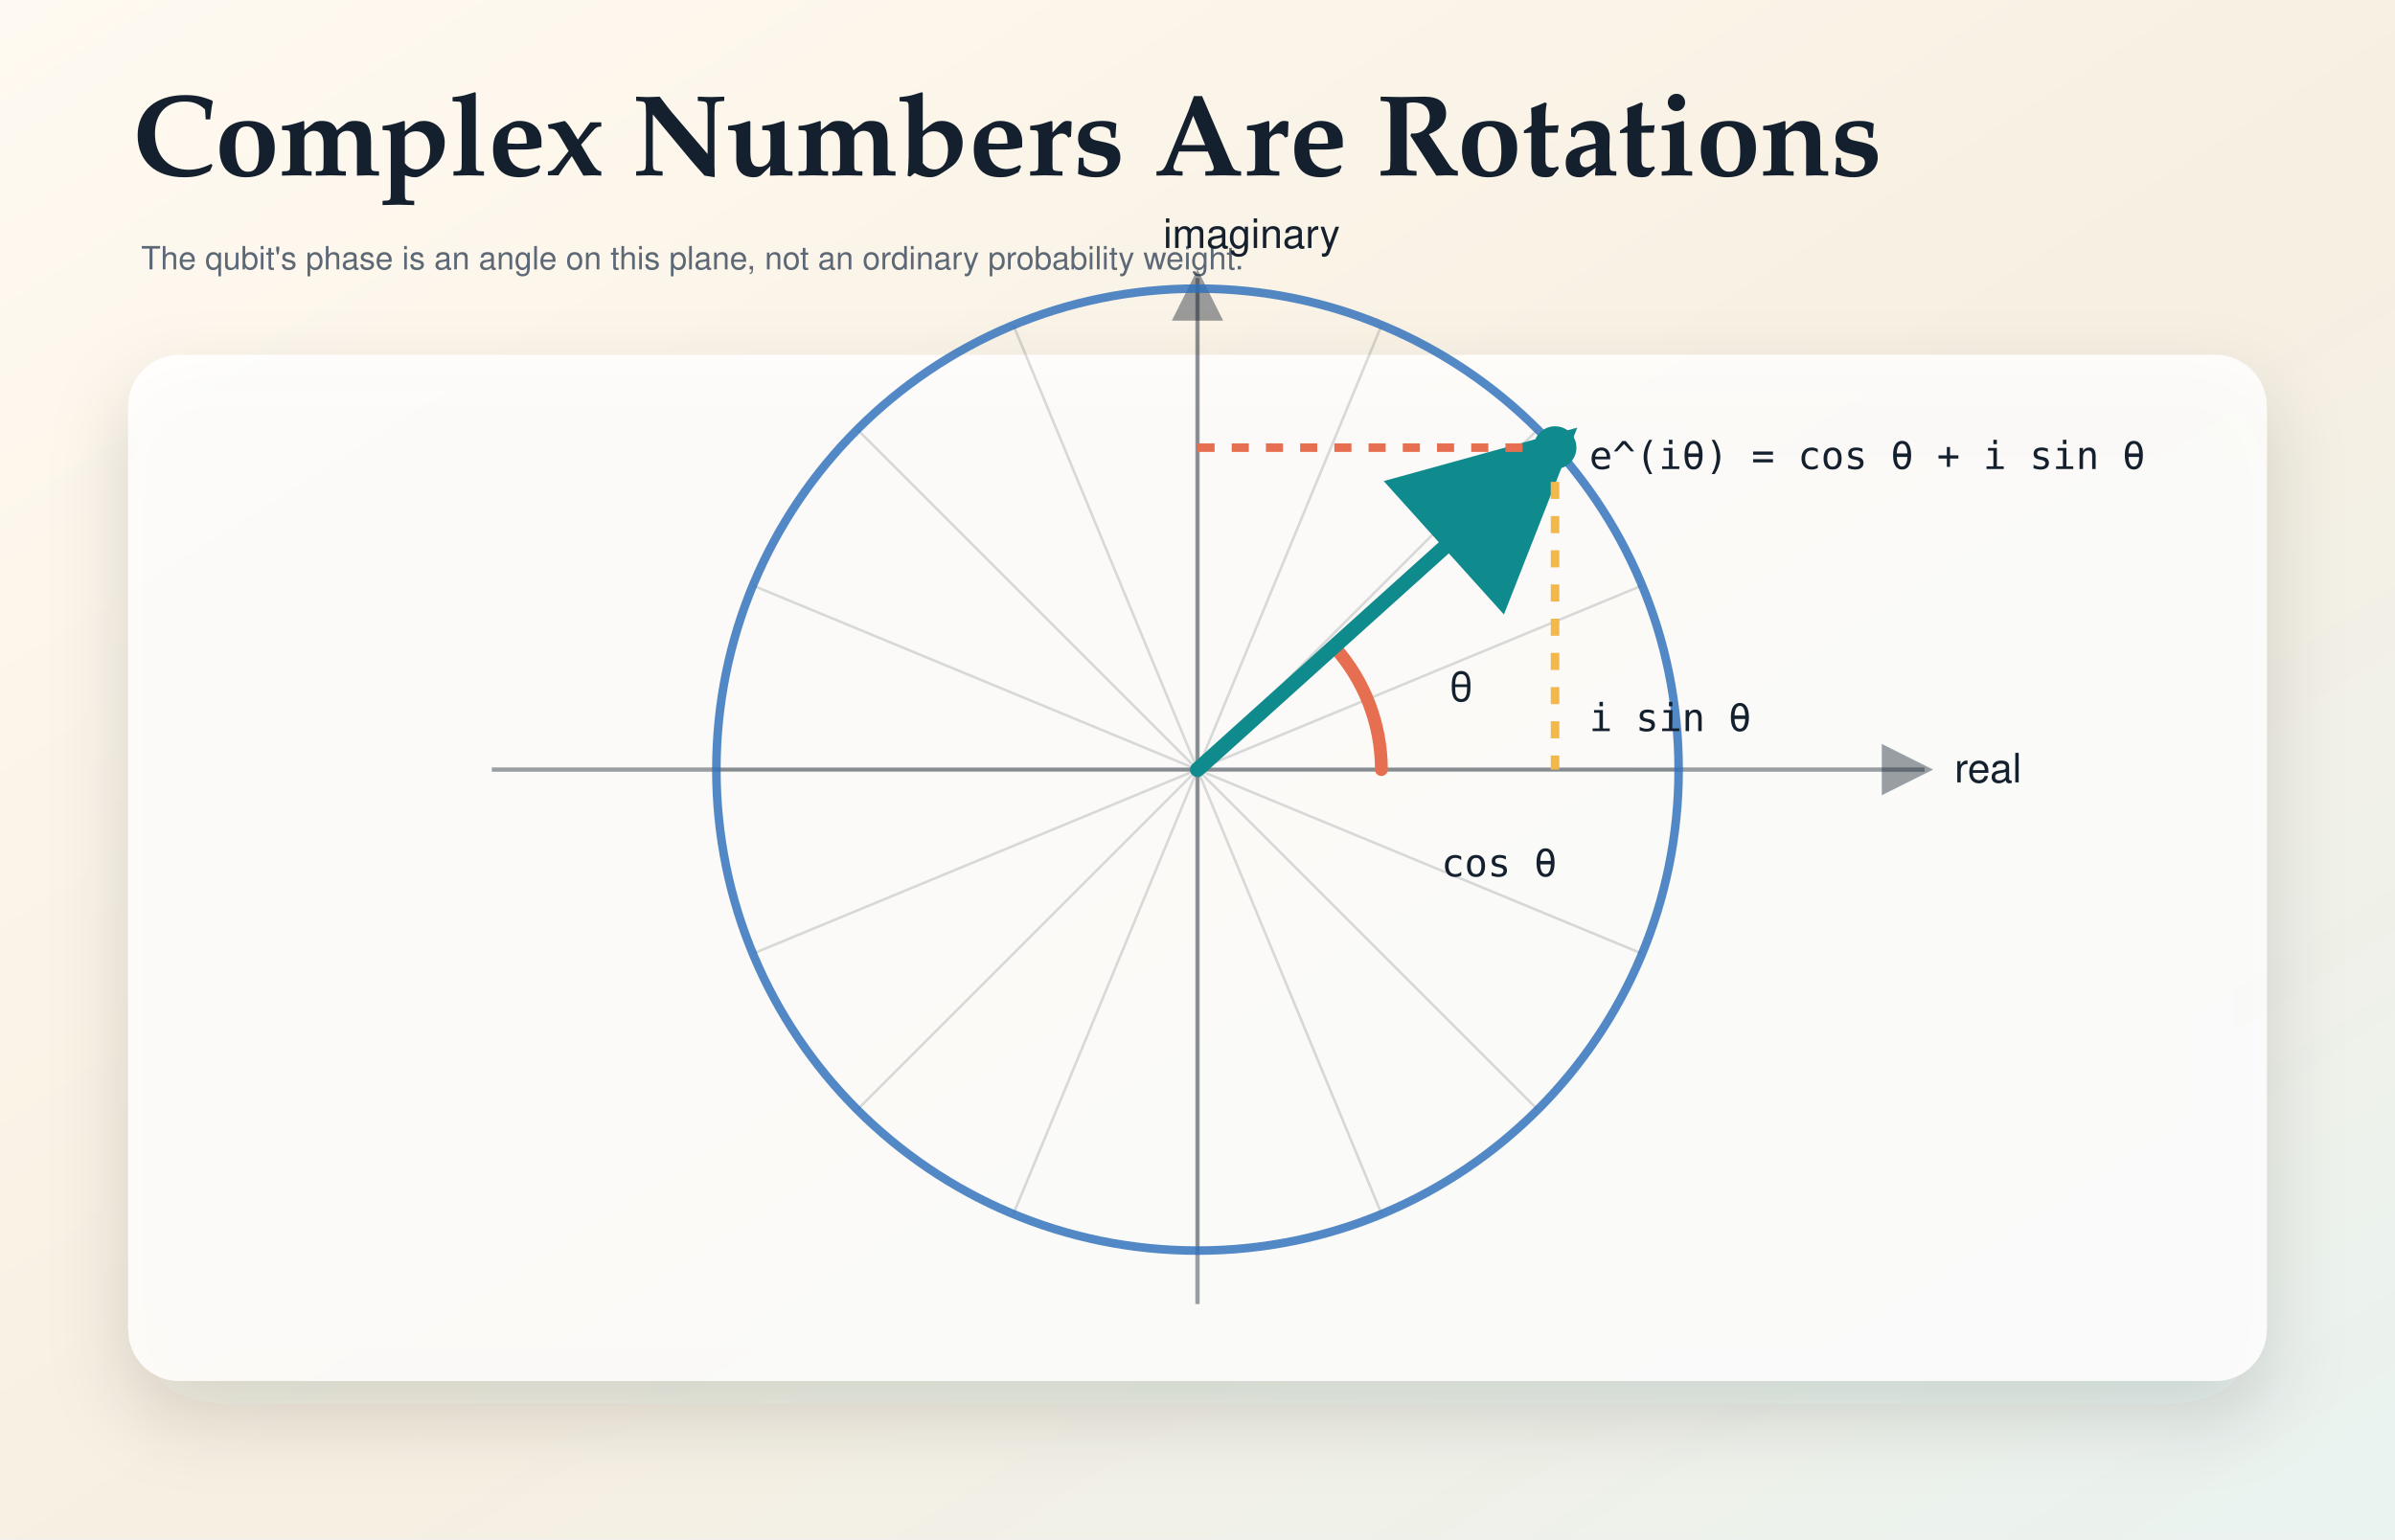
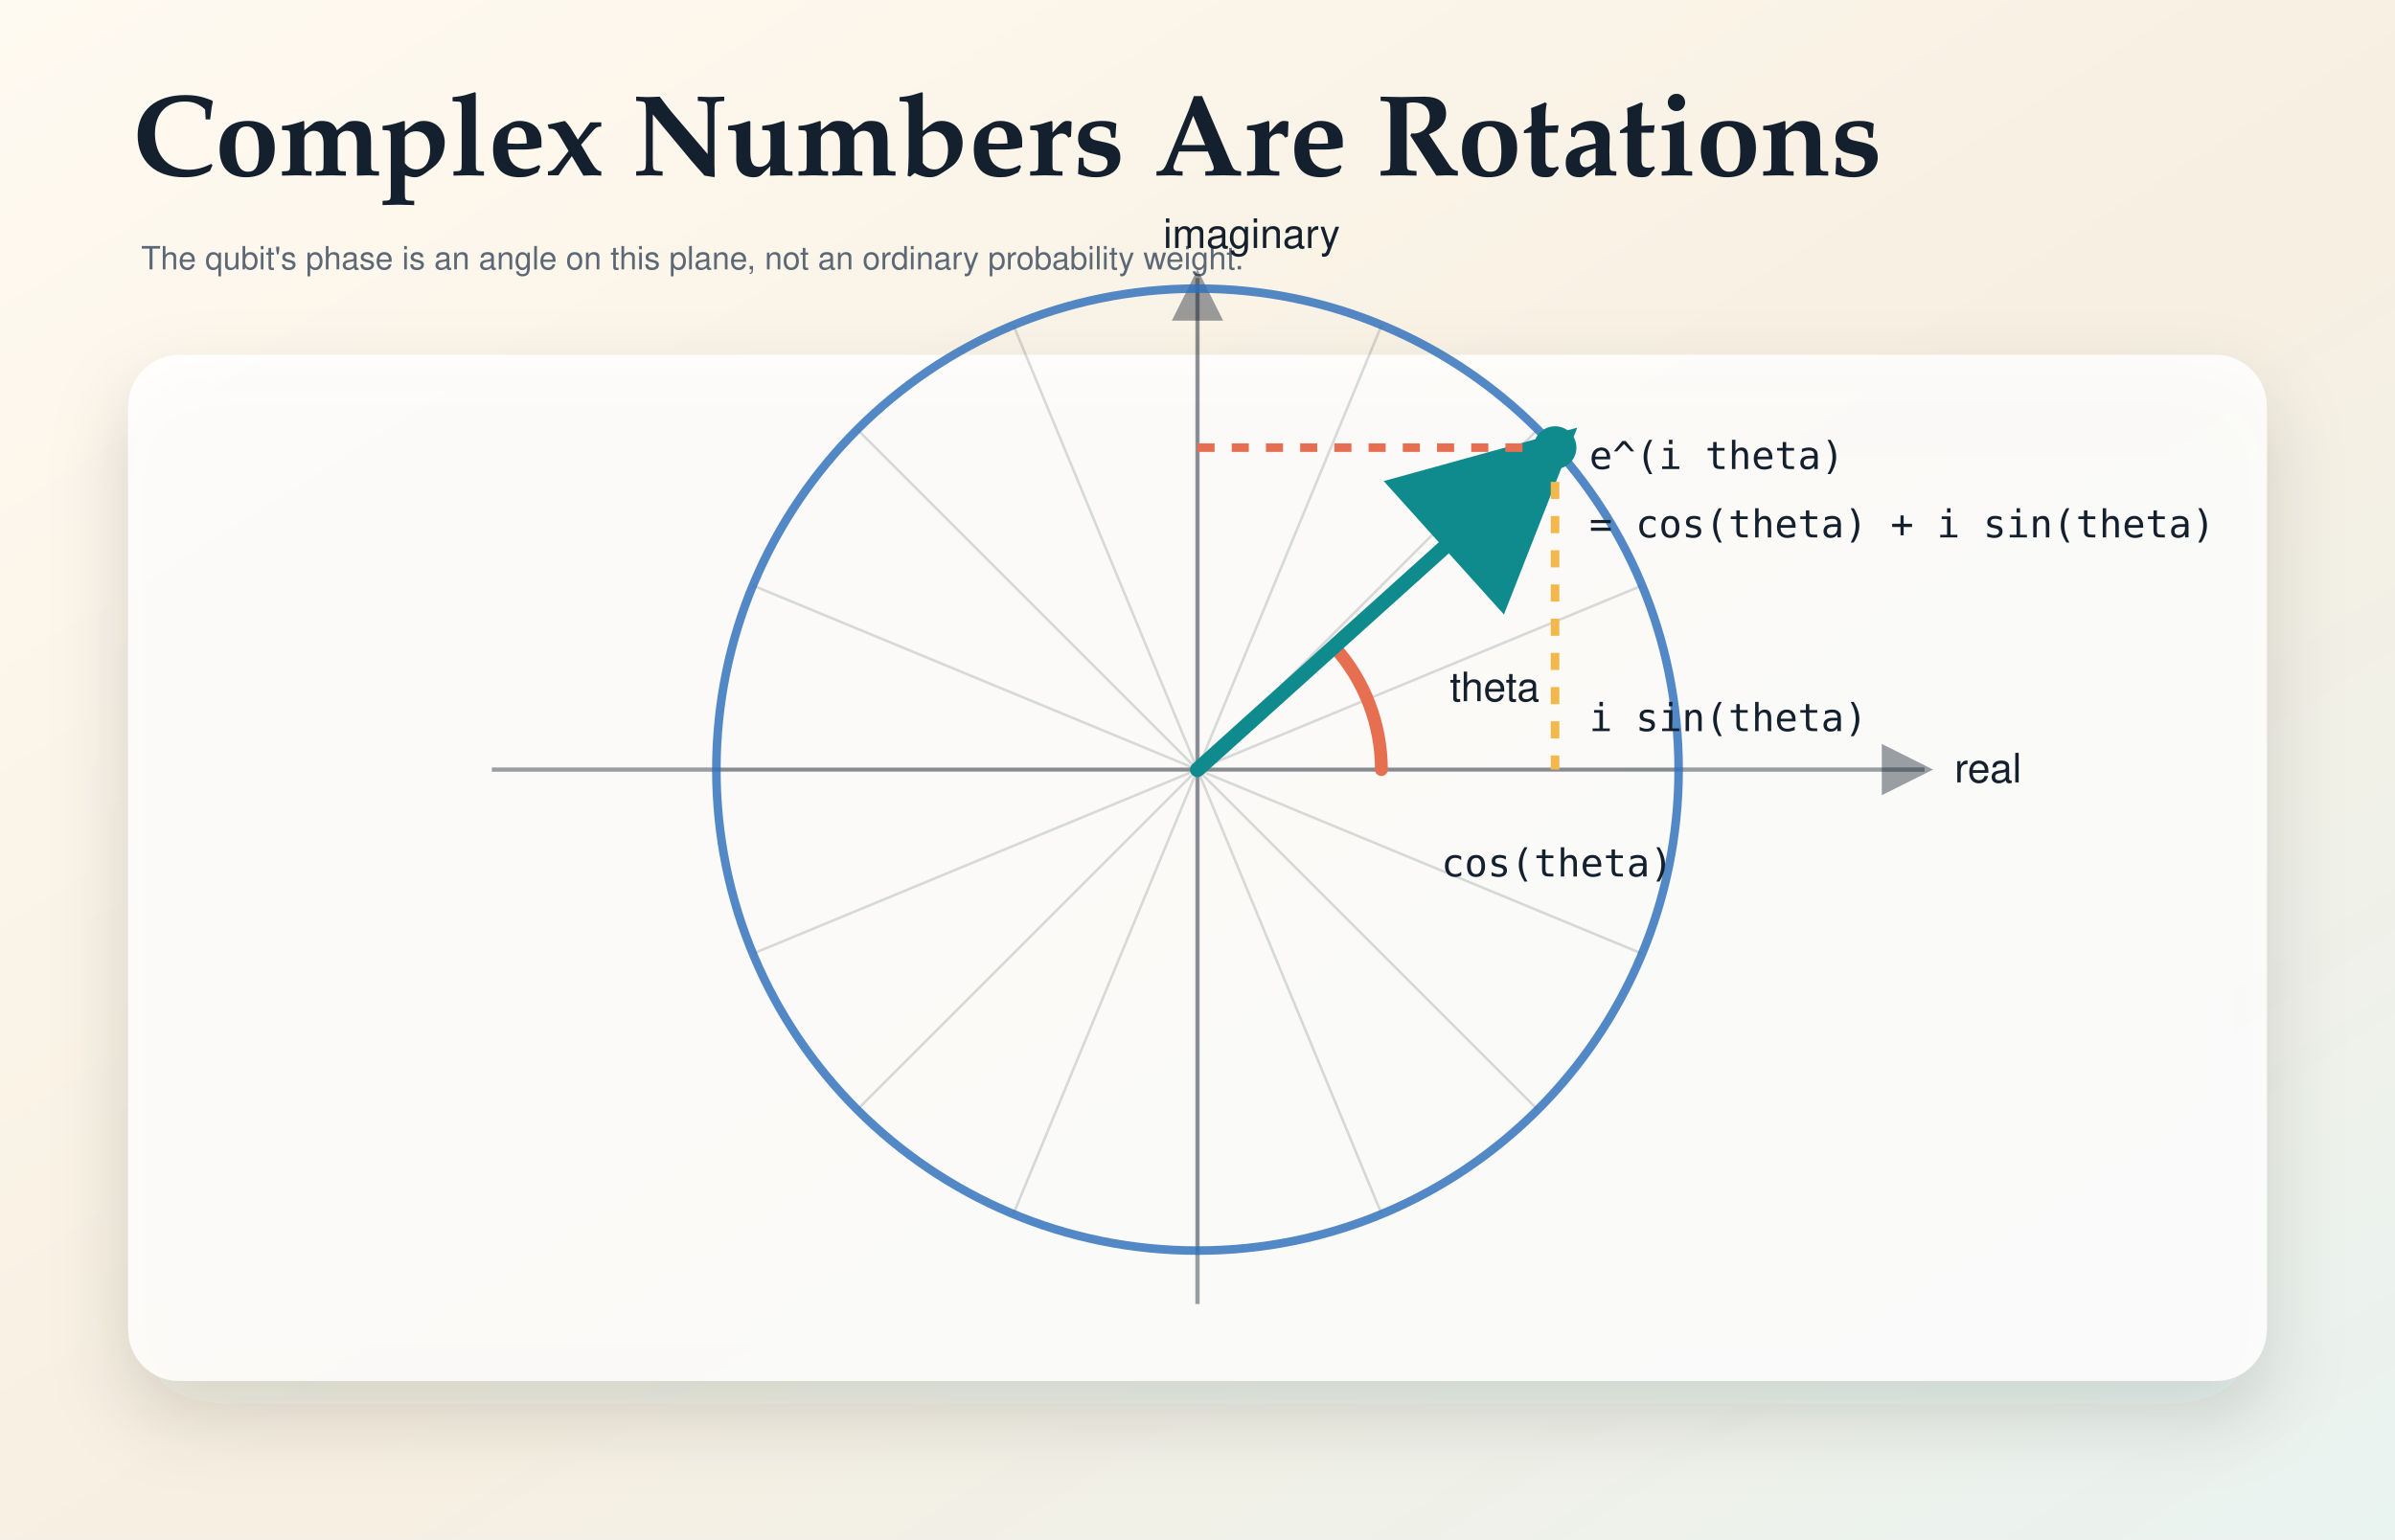
<svg xmlns="http://www.w3.org/2000/svg" width="1120" height="720" viewBox="0 0 1120 720" role="img" aria-label="Complex plane rotation">
  <defs>
    <linearGradient id="paper" x1="0" x2="1" y1="0" y2="1">
      <stop offset="0" stop-color="#fffaf1" />
      <stop offset="0.54" stop-color="#f7efe1" />
      <stop offset="1" stop-color="#e9f3f0" />
    </linearGradient>
    <linearGradient id="night" x1="0" x2="1" y1="0" y2="1">
      <stop offset="0" stop-color="#101927" />
      <stop offset="0.55" stop-color="#19323f" />
      <stop offset="1" stop-color="#2a4f50" />
    </linearGradient>
    <radialGradient id="glow" cx="50%" cy="44%" r="58%">
      <stop offset="0" stop-color="#f7d98c" stop-opacity="0.55" />
      <stop offset="0.52" stop-color="#0f8b8d" stop-opacity="0.22" />
      <stop offset="1" stop-color="#101927" stop-opacity="0" />
    </radialGradient>
    <filter id="softShadow" x="-20%" y="-20%" width="140%" height="140%">
      <feDropShadow dx="0" dy="16" stdDeviation="18" flood-color="#14202e" flood-opacity="0.18" />
    </filter>
    <marker id="arrow" markerWidth="12" markerHeight="12" refX="10" refY="6" orient="auto">
      <path d="M 0 0 L 12 6 L 0 12 z" fill="context-stroke" />
    </marker>
    <style>
      .title { font-family: "Iowan Old Style", "Palatino Linotype", Georgia, serif; font-size: 54px; font-weight: 700; fill: #14202e; }
      .h2 { font-family: Avenir Next, Segoe UI, Helvetica, Arial, sans-serif; font-size: 28px; font-weight: 700; fill: #14202e; }
      .label { font-family: Avenir Next, Segoe UI, Helvetica, Arial, sans-serif; font-size: 19px; fill: #14202e; }
      .small { font-family: Avenir Next, Segoe UI, Helvetica, Arial, sans-serif; font-size: 15px; fill: #5d6877; }
      .formula { font-family: "SFMono-Regular", Menlo, Consolas, monospace; font-size: 18px; fill: #14202e; }
      .hair { stroke: rgba(20,32,46,0.16); stroke-width: 1.2; }
      .axis { stroke: rgba(20,32,46,0.42); stroke-width: 2; }
    </style>
  </defs>
  <rect width="1120" height="720" fill="url(#paper)" />
  <text x="62" y="82" class="title">Complex Numbers Are Rotations</text>
  <text x="66" y="126" class="small">The qubit's phase is an angle on this plane, not an ordinary probability weight.</text>
  <g transform="translate(0 0)" filter="url(#softShadow)">
    <rect x="60" y="166" width="1000" height="480" rx="24" fill="#ffffff" fill-opacity="0.82" />
  </g>
  <g>
    <line x1="230" y1="360" x2="900" y2="360" class="axis" marker-end="url(#arrow)" />
    <line x1="560" y1="610" x2="560" y2="130" class="axis" marker-end="url(#arrow)" />
    <text x="914" y="366" class="label">real</text>
    <text x="544" y="116" class="label">imaginary</text>
    <line x1="560" y1="360" x2="785.0" y2="360.0" class="hair" />
    <line x1="560" y1="360" x2="767.9" y2="273.9" class="hair" />
    <line x1="560" y1="360" x2="719.1" y2="200.9" class="hair" />
    <line x1="560" y1="360" x2="646.1" y2="152.1" class="hair" />
    <line x1="560" y1="360" x2="560.0" y2="135.0" class="hair" />
    <line x1="560" y1="360" x2="473.9" y2="152.1" class="hair" />
    <line x1="560" y1="360" x2="400.9" y2="200.9" class="hair" />
    <line x1="560" y1="360" x2="352.1" y2="273.9" class="hair" />
    <line x1="560" y1="360" x2="335.0" y2="360.0" class="hair" />
    <line x1="560" y1="360" x2="352.1" y2="446.1" class="hair" />
    <line x1="560" y1="360" x2="400.9" y2="519.1" class="hair" />
    <line x1="560" y1="360" x2="473.9" y2="567.9" class="hair" />
    <line x1="560" y1="360" x2="560.0" y2="585.0" class="hair" />
    <line x1="560" y1="360" x2="646.1" y2="567.9" class="hair" />
    <line x1="560" y1="360" x2="719.1" y2="519.1" class="hair" />
    <line x1="560" y1="360" x2="767.9" y2="446.1" class="hair" />
    <circle cx="560" cy="360" r="225" fill="none" stroke="#2f6fbb" stroke-width="4" stroke-opacity="0.82" />
    <path d="M 646.0 360.0 A 86 86 0 0 0 623.9 302.5" fill="none" stroke="#e76f51" stroke-width="6" stroke-linecap="round" />
    <line x1="560.0" y1="360.0" x2="727.2" y2="209.4" stroke="#0f8b8d" stroke-width="7" stroke-linecap="round" marker-end="url(#arrow)" />
    <line x1="727.2" y1="209.4" x2="727.2" y2="360" stroke="#f2b84b" stroke-width="4" stroke-dasharray="8 8" />
    <line x1="560" y1="209.4" x2="727.2" y2="209.4" stroke="#e76f51" stroke-width="4" stroke-dasharray="8 8" />
    <circle cx="727.2" cy="209.4" r="10" fill="#0f8b8d" />
-     <text x="678" y="328" class="label">θ</text>
-     <text x="674" y="410" class="formula">cos θ</text>
-     <text x="743.2" y="219.4" class="formula">e^(iθ) = cos θ + i sin θ</text>
-     <text x="743.2" y="342" class="formula">i sin θ</text>
+     <text x="678" y="328" class="label">theta</text>
+     <text x="674" y="410" class="formula">cos(theta)</text>
+     <text x="743.2" y="219.4" class="formula">e^(i theta)</text>
+     <text x="743.2" y="251.4" class="formula">= cos(theta) + i sin(theta)</text>
+     <text x="743.2" y="342" class="formula">i sin(theta)</text>
  </g>
</svg>
